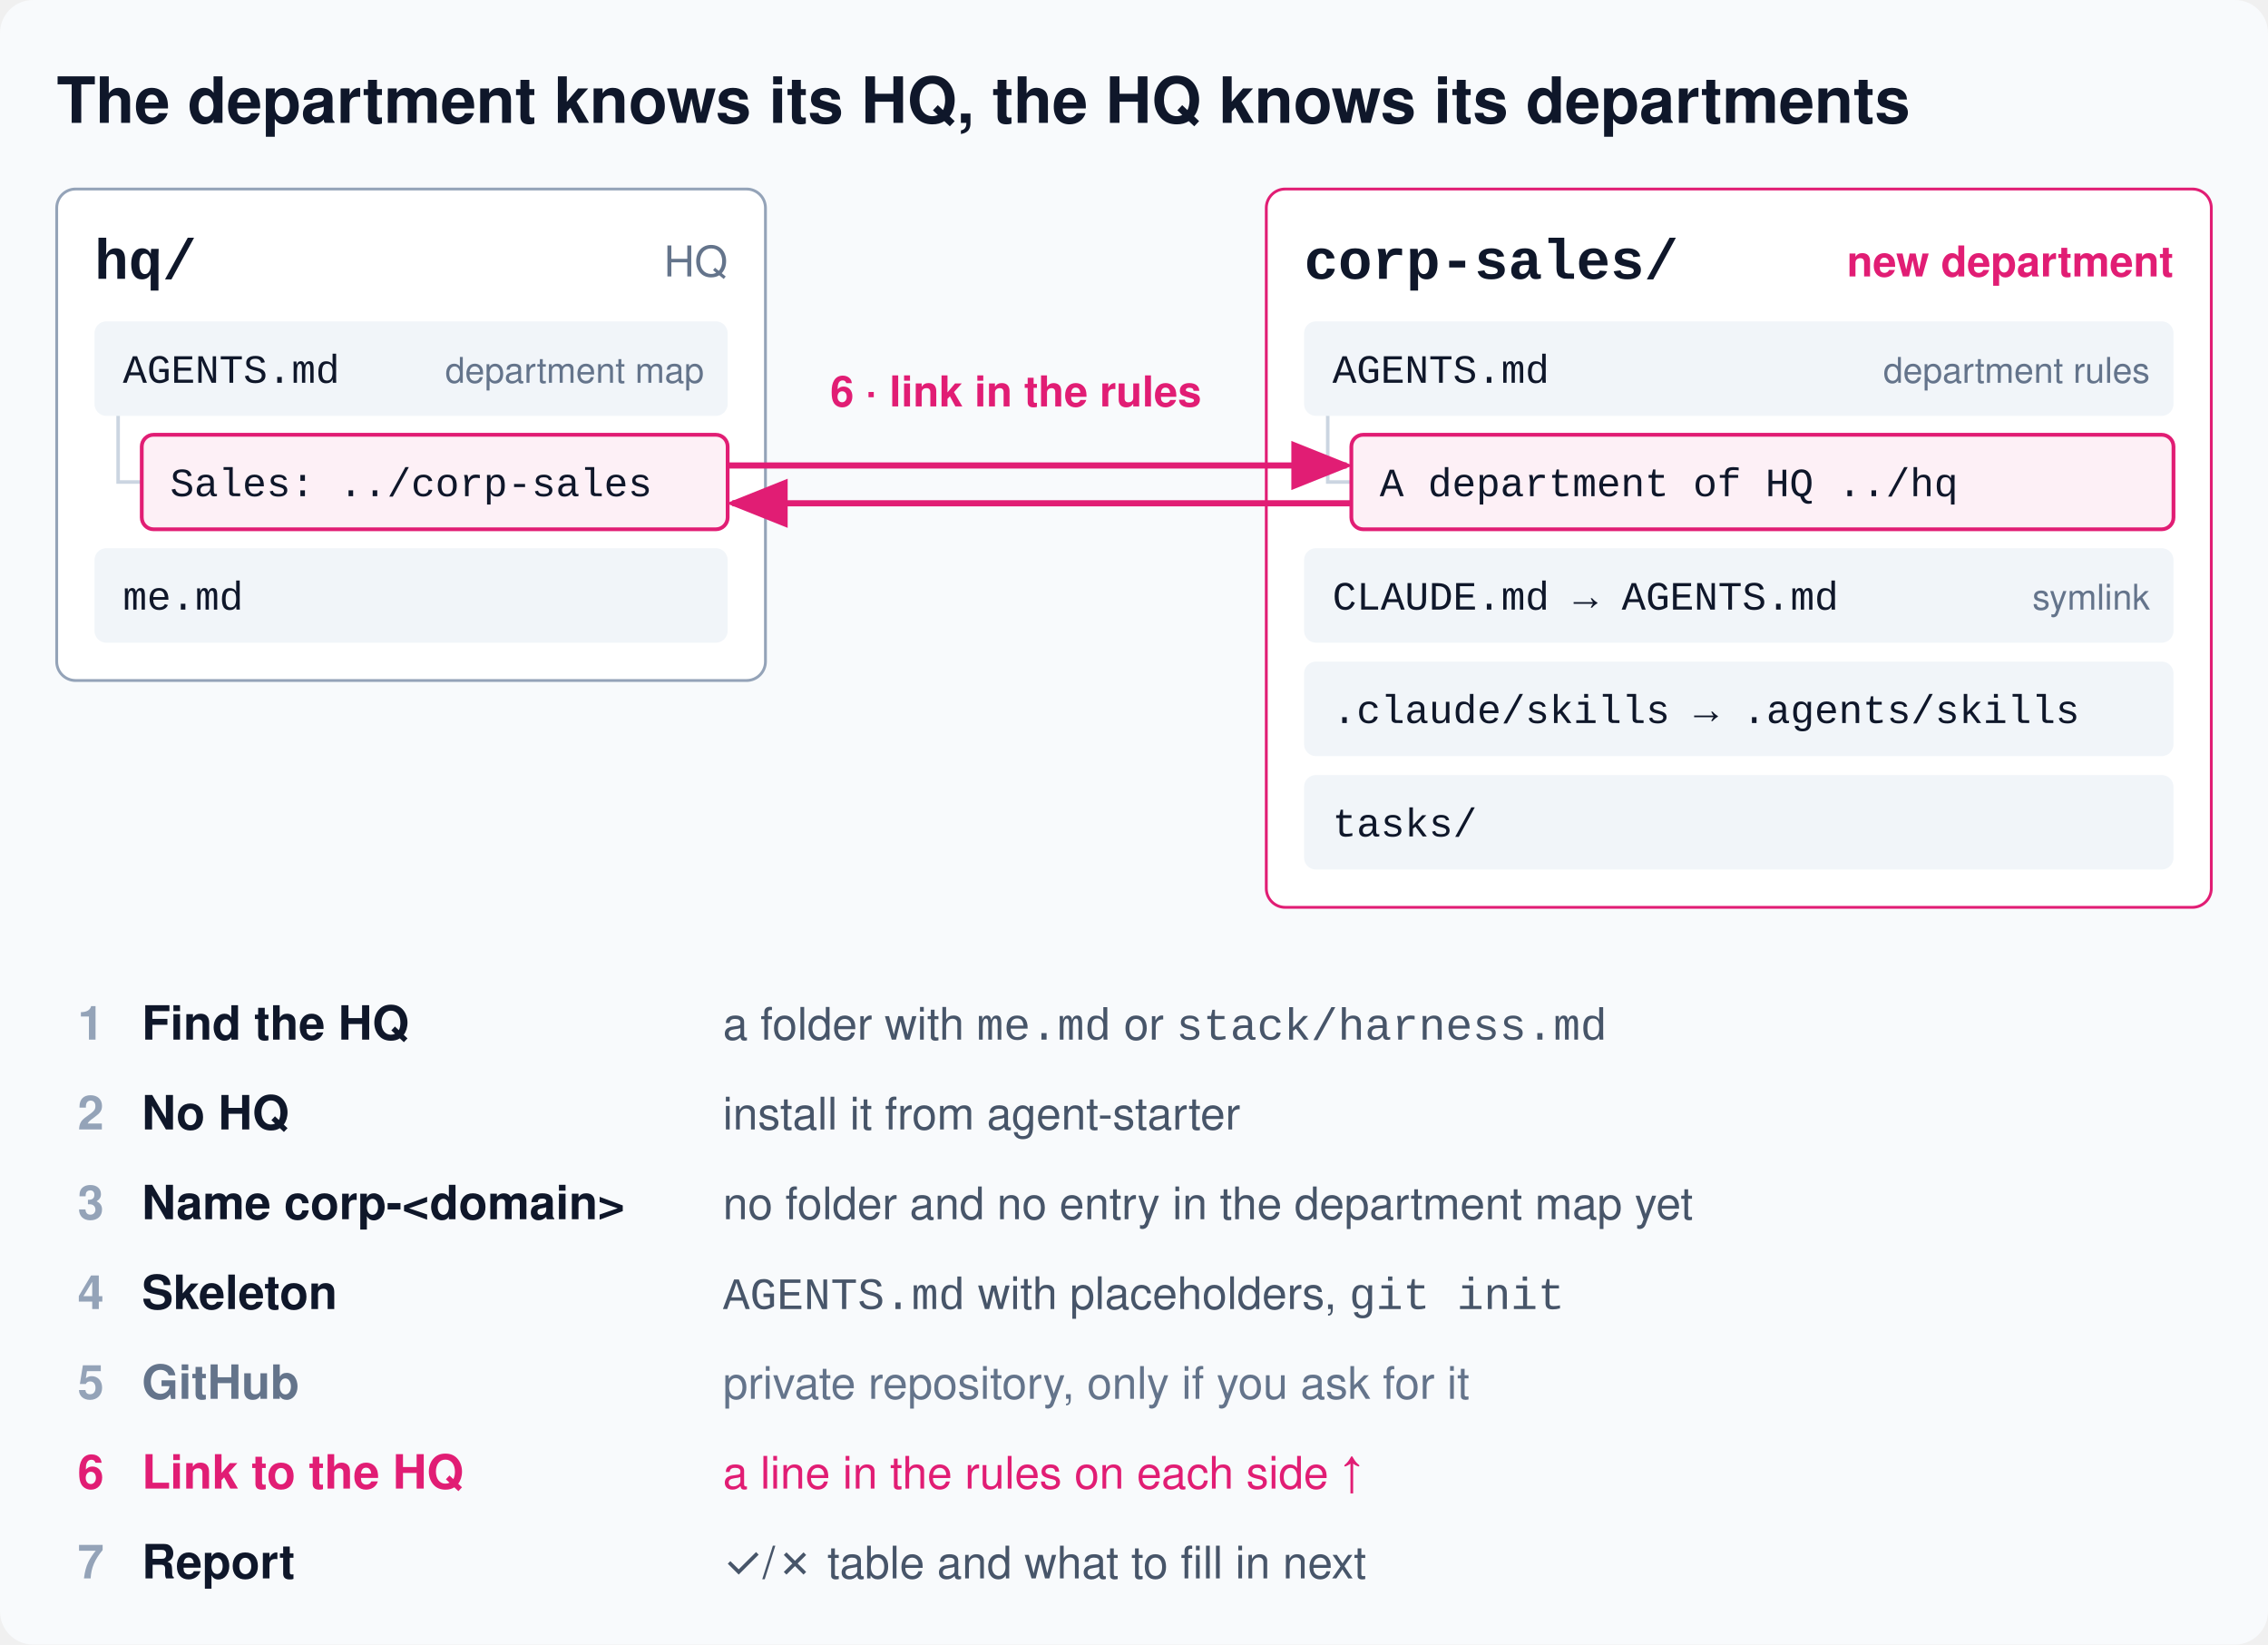
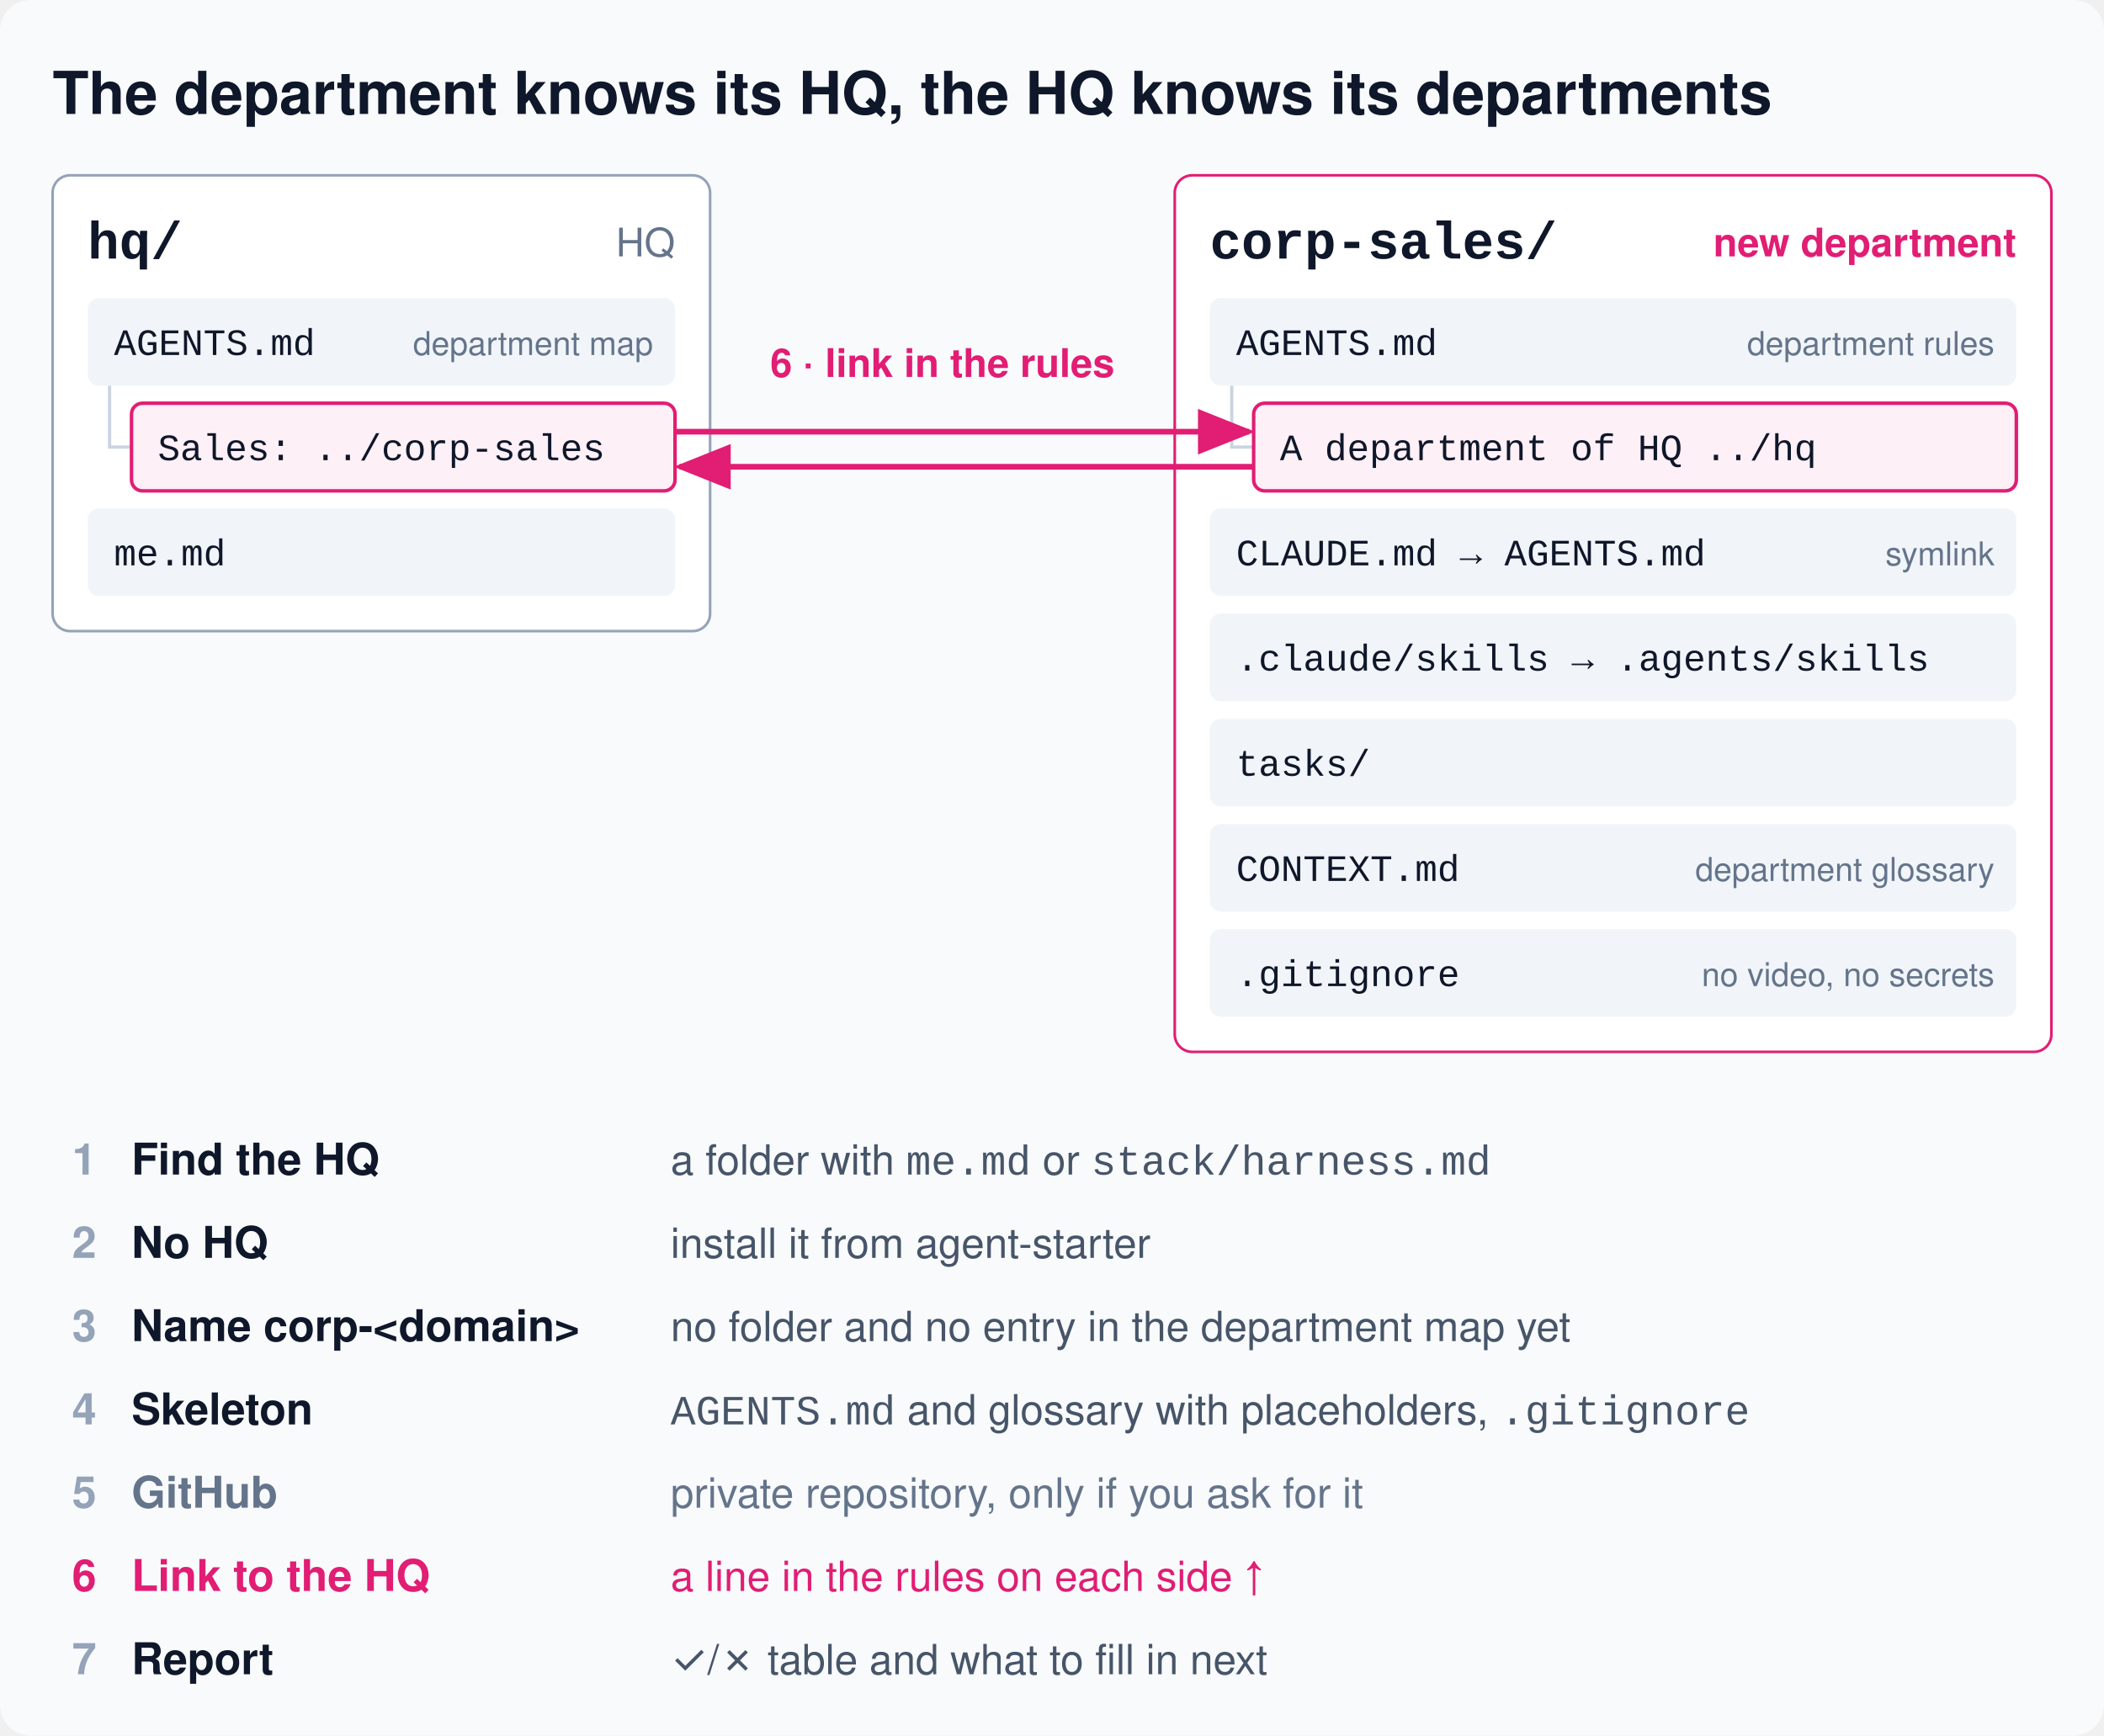
- <svg xmlns="http://www.w3.org/2000/svg" viewBox="0 0 960 696" width="960" height="696" role="img" aria-labelledby="t d">
+ <svg xmlns="http://www.w3.org/2000/svg" viewBox="0 0 960 792" width="960" height="792" role="img" aria-labelledby="t d">
  <defs>
    <marker id="ap" markerWidth="10" markerHeight="8" refX="9" refY="4" orient="auto">
      <polygon points="0 0, 10 4, 0 8" fill="#e11d74" />
    </marker>
  </defs>
  <style>
    .s{font-family:-apple-system,BlinkMacSystemFont,'Segoe UI',Helvetica,Arial,sans-serif}
    .m{font-family:ui-monospace,Menlo,Monaco,Consolas,'Liberation Mono',monospace}
  </style>
-   <rect width="960" height="696" rx="14" fill="#f8fafc" />
+   <rect width="960" height="792" rx="14" fill="#f8fafc" />
  <text x="24" y="52" class="s" fill="#0f172a" font-size="27" font-weight="700">The department knows its HQ, the HQ knows its departments</text>
  <rect x="24" y="80" width="300" height="208" rx="8" fill="#ffffff" stroke="#94a3b8" stroke-width="1.2" />
  <text x="40" y="118" class="m" fill="#0f172a" font-size="24" font-weight="700">hq/</text>
  <text x="308" y="117" class="s" fill="#64748b" font-size="18" text-anchor="end">HQ</text>
  <g class="m" font-size="17" fill="#0f172a">
    <rect x="40" y="136" width="268" height="40" rx="5" fill="#f1f5f9" />
    <text x="52" y="162">AGENTS.md</text>
    <text x="298" y="162" class="s" fill="#64748b" font-size="15" text-anchor="end">department map</text>
    <path d="M 50,176 V 204 H 60" fill="none" stroke="#cbd5e1" stroke-width="1.5" />
    <rect x="60" y="184" width="248" height="40" rx="5" fill="#fdf0f6" stroke="#e11d74" stroke-width="1.6" />
    <text x="72" y="210">Sales: ../corp-sales</text>
    <rect x="40" y="232" width="268" height="40" rx="5" fill="#f1f5f9" />
    <text x="52" y="258">me.md</text>
  </g>
-   <rect x="536" y="80" width="400" height="304" rx="8" fill="#ffffff" stroke="#e11d74" stroke-width="1.2" />
+   <rect x="536" y="80" width="400" height="400" rx="8" fill="#ffffff" stroke="#e11d74" stroke-width="1.2" />
  <text x="552" y="118" class="m" fill="#0f172a" font-size="24" font-weight="700">corp-sales/</text>
  <text x="920" y="117" class="s" fill="#e11d74" font-size="18" font-weight="600" text-anchor="end">new department</text>
  <g class="m" font-size="17" fill="#0f172a">
    <rect x="552" y="136" width="368" height="40" rx="5" fill="#f1f5f9" />
    <text x="564" y="162">AGENTS.md</text>
    <text x="910" y="162" class="s" fill="#64748b" font-size="15" text-anchor="end">department rules</text>
    <path d="M 562,176 V 204 H 572" fill="none" stroke="#cbd5e1" stroke-width="1.5" />
    <rect x="572" y="184" width="348" height="40" rx="5" fill="#fdf0f6" stroke="#e11d74" stroke-width="1.6" />
    <text x="584" y="210">A department of HQ ../hq</text>
    <rect x="552" y="232" width="368" height="40" rx="5" fill="#f1f5f9" />
    <text x="564" y="258">CLAUDE.md → AGENTS.md</text>
    <text x="910" y="258" class="s" fill="#64748b" font-size="15" text-anchor="end">symlink</text>
    <rect x="552" y="280" width="368" height="40" rx="5" fill="#f1f5f9" />
    <text x="564" y="306">.claude/skills → .agents/skills</text>
    <rect x="552" y="328" width="368" height="40" rx="5" fill="#f1f5f9" />
    <text x="564" y="354">tasks/</text>
+     <rect x="552" y="376" width="368" height="40" rx="5" fill="#f1f5f9" />
+     <text x="564" y="402">CONTEXT.md</text>
+     <text x="910" y="402" class="s" fill="#64748b" font-size="15" text-anchor="end">department glossary</text>
+     <rect x="552" y="424" width="368" height="40" rx="5" fill="#f1f5f9" />
+     <text x="564" y="450">.gitignore</text>
+     <text x="910" y="450" class="s" fill="#64748b" font-size="15" text-anchor="end">no video, no secrets</text>
  </g>
  <text x="430" y="172" class="s" fill="#e11d74" font-size="18" font-weight="700" text-anchor="middle">6 · link in the rules</text>
  <path d="M 308,197 H 570" fill="none" stroke="#e11d74" stroke-width="2.6" marker-end="url(#ap)" />
  <path d="M 572,213 H 310" fill="none" stroke="#e11d74" stroke-width="2.6" marker-end="url(#ap)" />
  <g class="s" font-size="20">
    <g fill="#94a3b8" font-weight="700" text-anchor="end">
-       <text x="44" y="440">1</text>
-       <text x="44" y="478">2</text>
-       <text x="44" y="516">3</text>
-       <text x="44" y="554">4</text>
-       <text x="44" y="592">5</text>
-       <text x="44" y="630" fill="#e11d74">6</text>
-       <text x="44" y="668">7</text>
+       <text x="44" y="536">1</text>
+       <text x="44" y="574">2</text>
+       <text x="44" y="612">3</text>
+       <text x="44" y="650">4</text>
+       <text x="44" y="688">5</text>
+       <text x="44" y="726" fill="#e11d74">6</text>
+       <text x="44" y="764">7</text>
    </g>
    <g fill="#0f172a" font-weight="700">
-       <text x="60" y="440">Find the HQ</text>
-       <text x="60" y="478">No HQ</text>
-       <text x="60" y="516">Name corp-&lt;domain&gt;</text>
-       <text x="60" y="554">Skeleton</text>
-       <text x="60" y="592" fill="#64748b">GitHub</text>
-       <text x="60" y="630" fill="#e11d74">Link to the HQ</text>
-       <text x="60" y="668">Report</text>
+       <text x="60" y="536">Find the HQ</text>
+       <text x="60" y="574">No HQ</text>
+       <text x="60" y="612">Name corp-&lt;domain&gt;</text>
+       <text x="60" y="650">Skeleton</text>
+       <text x="60" y="688" fill="#64748b">GitHub</text>
+       <text x="60" y="726" fill="#e11d74">Link to the HQ</text>
+       <text x="60" y="764">Report</text>
    </g>
    <g fill="#475569" font-size="19">
-       <text x="306" y="440">a folder with <tspan class="m">me.md</tspan> or <tspan class="m">stack/harness.md</tspan>
+       <text x="306" y="536">a folder with <tspan class="m">me.md</tspan> or <tspan class="m">stack/harness.md</tspan>
      </text>
-       <text x="306" y="478">install it from agent-starter</text>
-       <text x="306" y="516">no folder and no entry in the department map yet</text>
-       <text x="306" y="554">
-         <tspan class="m">AGENTS.md</tspan> with placeholders, <tspan class="m">git init</tspan>
+       <text x="306" y="574">install it from agent-starter</text>
+       <text x="306" y="612">no folder and no entry in the department map yet</text>
+       <text x="306" y="650">
+         <tspan class="m">AGENTS.md</tspan> and glossary with placeholders, <tspan class="m">.gitignore</tspan>
      </text>
-       <text x="306" y="592" fill="#64748b">private repository, only if you ask for it</text>
-       <text x="306" y="630" fill="#e11d74">a line in the rules on each side ↑</text>
-       <text x="306" y="668">✓/✗ table and what to fill in next</text>
+       <text x="306" y="688" fill="#64748b">private repository, only if you ask for it</text>
+       <text x="306" y="726" fill="#e11d74">a line in the rules on each side ↑</text>
+       <text x="306" y="764">✓/✗ table and what to fill in next</text>
    </g>
  </g>
</svg>
